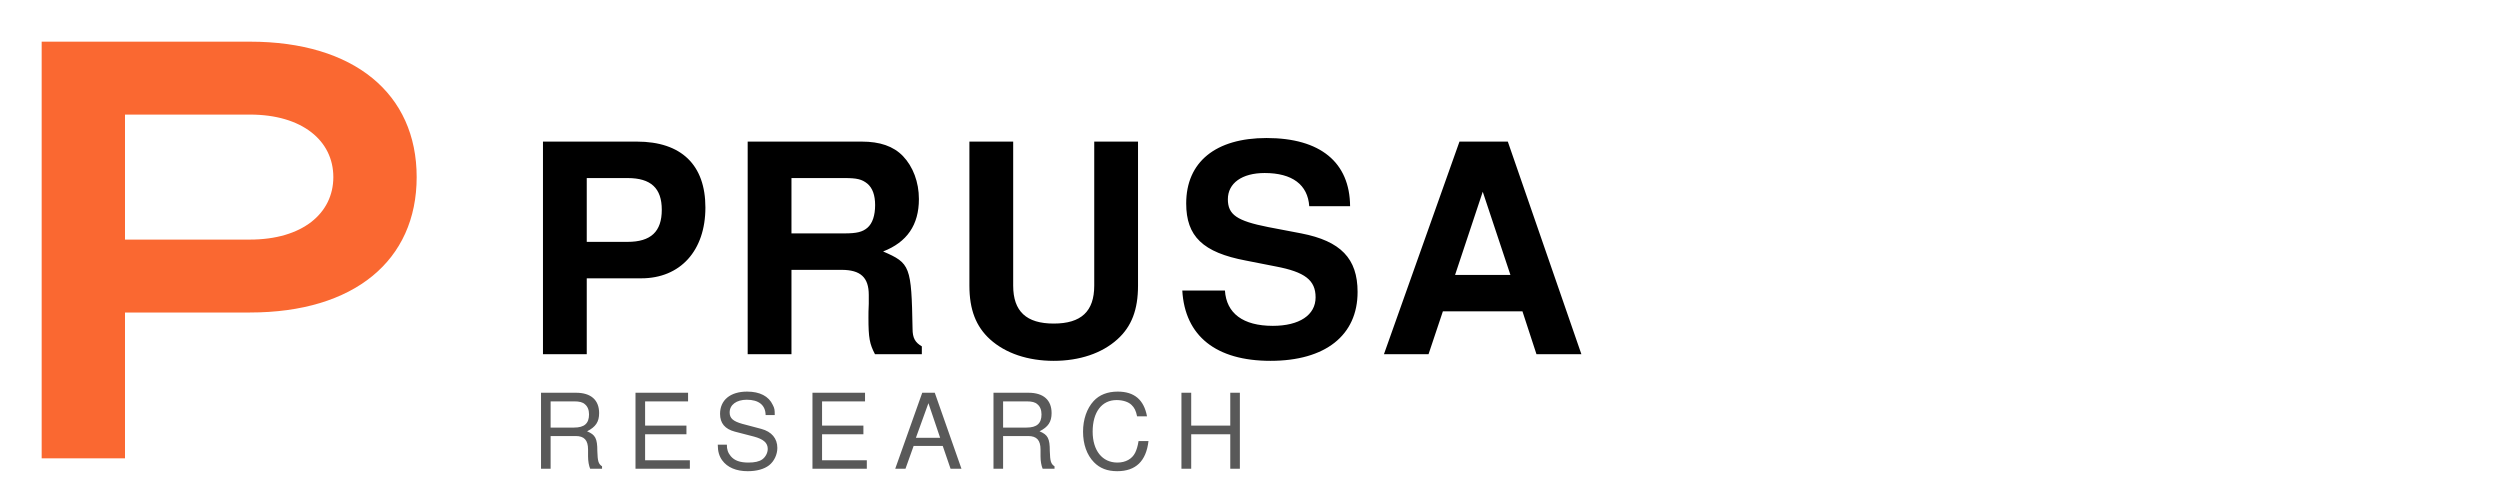
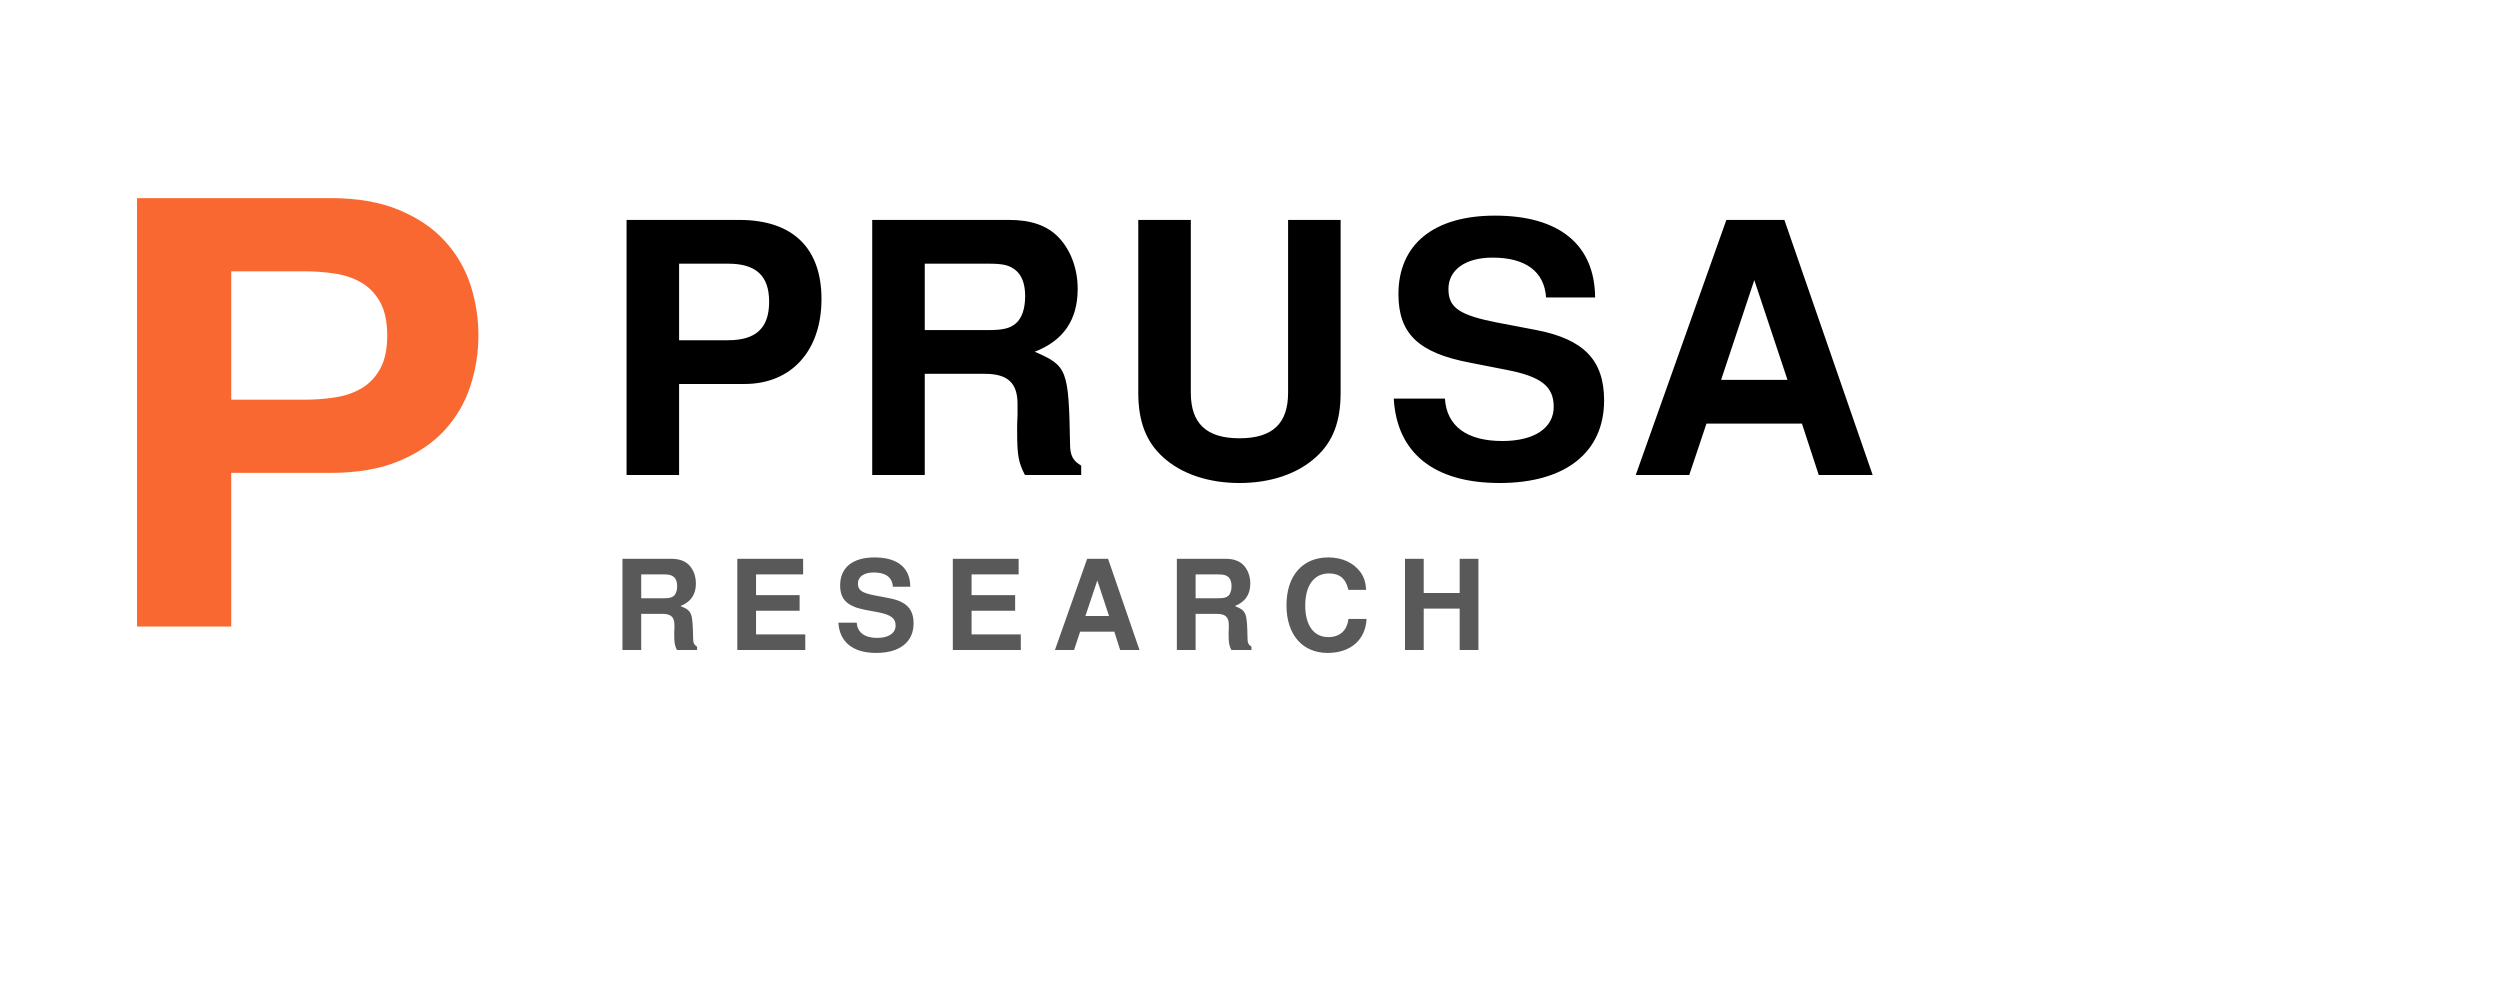
- <svg xmlns="http://www.w3.org/2000/svg" viewBox="0 0 240 48" aria-label="Prusa Research">
-   <path d="M4,4 L4,44 L12,44 L12,30 L24,30 C34,30 40,25 40,17 C40,9 34,4 24,4 Z M12,11 L24,11 C29,11 32,13.5 32,17 C32,20.5 29,23 24,23 L12,23 Z" fill="#FA6831" />
-   <text x="50" y="34" font-family="'Helvetica Neue',Helvetica,Arial,sans-serif" font-size="28" font-weight="800" letter-spacing="0.05em" fill="currentColor">PRUSA</text>
-   <text x="51" y="45" font-family="'Helvetica Neue',Helvetica,Arial,sans-serif" font-size="10" font-weight="500" letter-spacing="0.2em" fill="currentColor" opacity="0.65">RESEARCH</text>
+ <svg xmlns="http://www.w3.org/2000/svg" viewBox="0 0 200 80" aria-label="Prusa Research">
+   <defs>
+     <style>
+       .prusa-text { font-family: 'Arial Black', 'Helvetica Neue', Helvetica, Arial, sans-serif; font-weight: 900; }
+     </style>
+   </defs>
+   <g transform="translate(0, 5) scale(0.6)">
+     <path d="M44.03 18.08c3.57 0 6.61.52 9.12 1.56 2.51 1.04 4.55 2.41 6.12 4.12 1.57 1.71 2.72 3.65 3.44 5.84.72 2.19 1.08 4.45 1.08 6.8 0 2.29-.36 4.55-1.08 6.76-.72 2.21-1.87 4.17-3.44 5.88-1.57 1.71-3.61 3.08-6.12 4.12-2.51 1.04-5.55 1.56-9.12 1.56h-13.2V75.2H18.27V18.08h25.76zm-3.44 26.88c1.44 0 2.83-.11 4.16-.32 1.33-.21 2.51-.63 3.52-1.24 1.01-.61 1.83-1.48 2.44-2.6.61-1.12.92-2.59.92-4.4 0-1.81-.31-3.28-.92-4.4-.61-1.12-1.43-1.99-2.44-2.6-1.01-.61-2.19-1.03-3.52-1.24-1.33-.21-2.72-.32-4.16-.32h-9.76v17.12h9.76z" fill="#FA6831" />
+   </g>
+   <text x="48" y="38" class="prusa-text" font-size="28" letter-spacing="0.05em" fill="currentColor">PRUSA</text>
+   <text x="49" y="52" class="prusa-text" font-size="10" font-weight="500" letter-spacing="0.2em" fill="currentColor" opacity="0.65">RESEARCH</text>
</svg>
